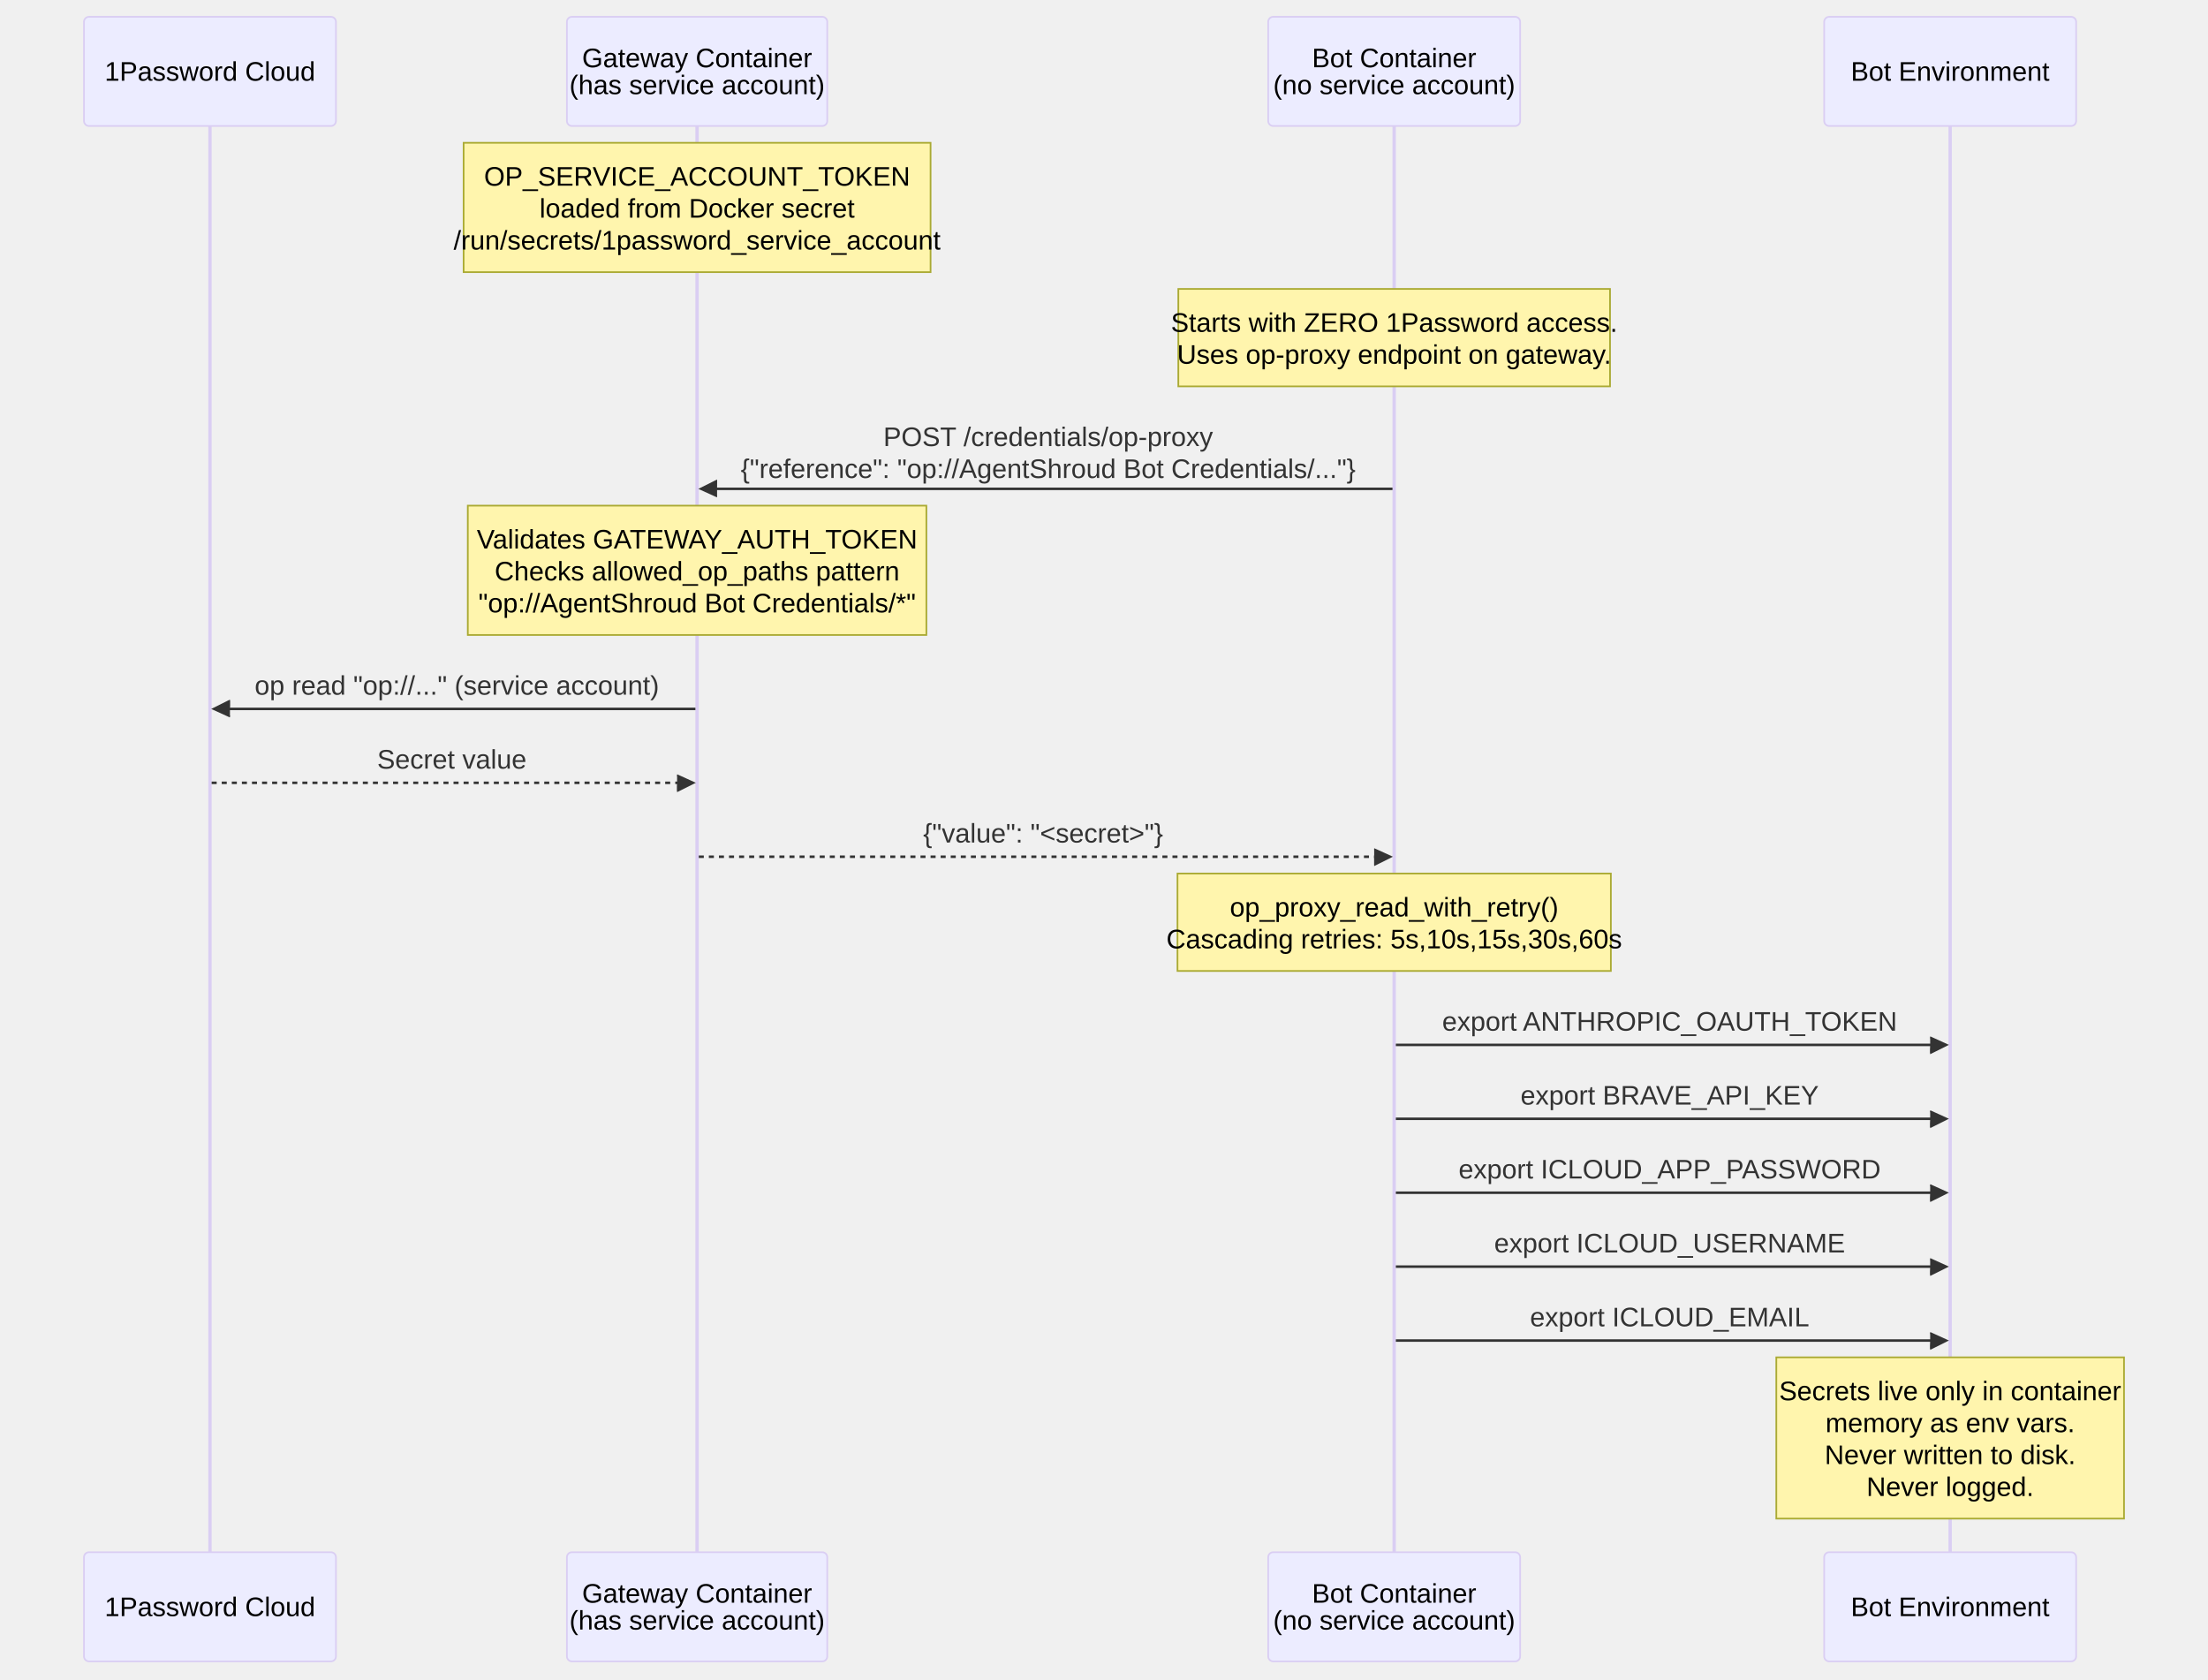
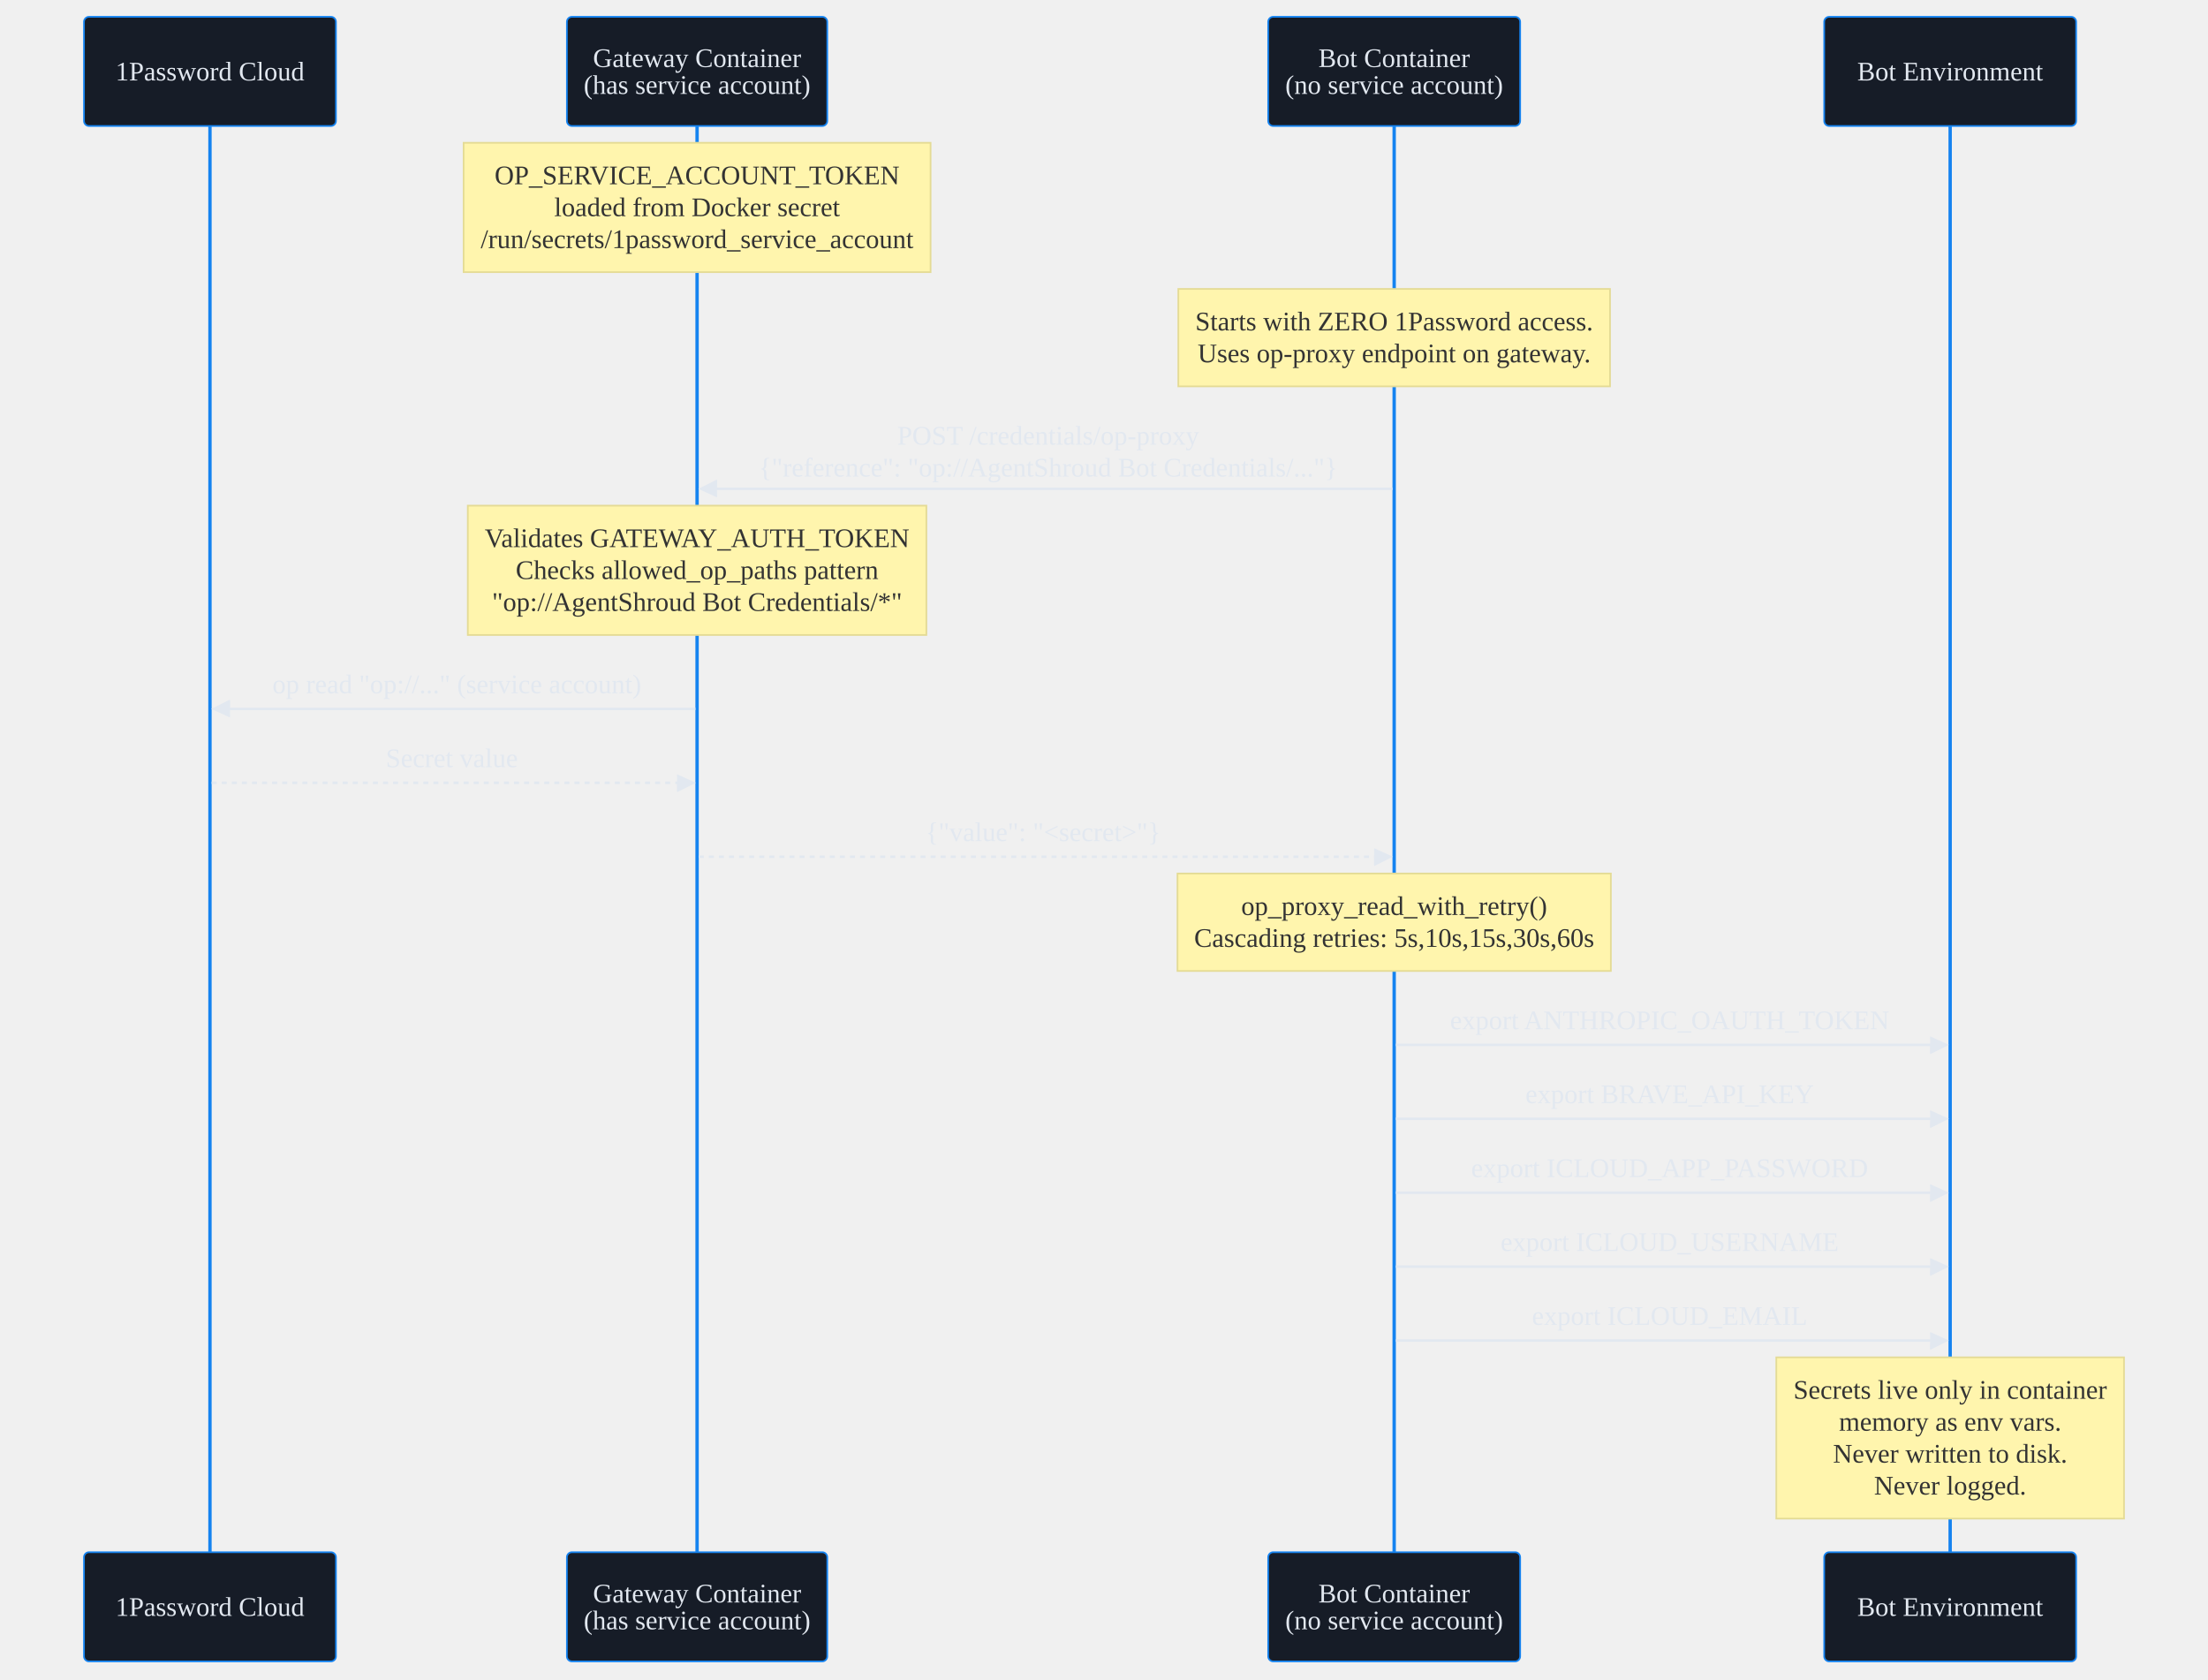
<svg xmlns="http://www.w3.org/2000/svg" id="my-svg" width="100%" style="max-width: 1314.5px; background-color: white;" viewBox="-50 -10 1314.5 1000" role="graphics-document document" aria-roledescription="sequence">
  <g>
    <rect x="1036" y="914" fill="#eaeaea" stroke="#666" width="150" height="65" name="ENV" rx="3" ry="3" class="actor actor-bottom" />
    <text x="1111" y="946.5" dominant-baseline="central" alignment-baseline="central" class="actor actor-box" style="text-anchor: middle; font-size: 16px; font-weight: 400;">
      <tspan x="1111" dy="0">Bot Environment</tspan>
    </text>
  </g>
  <g>
    <rect x="705" y="914" fill="#eaeaea" stroke="#666" width="150" height="65" name="BOT" rx="3" ry="3" class="actor actor-bottom" />
    <text x="780" y="946.5" dominant-baseline="central" alignment-baseline="central" class="actor actor-box" style="text-anchor: middle; font-size: 16px; font-weight: 400;">
      <tspan x="780" dy="-8">Bot Container</tspan>
    </text>
    <text x="780" y="946.5" dominant-baseline="central" alignment-baseline="central" class="actor actor-box" style="text-anchor: middle; font-size: 16px; font-weight: 400;">
      <tspan x="780" dy="8">(no service account)</tspan>
    </text>
  </g>
  <g>
    <rect x="287.5" y="914" fill="#eaeaea" stroke="#666" width="155" height="65" name="GW" rx="3" ry="3" class="actor actor-bottom" />
    <text x="365" y="946.5" dominant-baseline="central" alignment-baseline="central" class="actor actor-box" style="text-anchor: middle; font-size: 16px; font-weight: 400;">
      <tspan x="365" dy="-8">Gateway Container</tspan>
    </text>
    <text x="365" y="946.5" dominant-baseline="central" alignment-baseline="central" class="actor actor-box" style="text-anchor: middle; font-size: 16px; font-weight: 400;">
      <tspan x="365" dy="8">(has service account)</tspan>
    </text>
  </g>
  <g>
    <rect x="0" y="914" fill="#eaeaea" stroke="#666" width="150" height="65" name="OP" rx="3" ry="3" class="actor actor-bottom" />
    <text x="75" y="946.5" dominant-baseline="central" alignment-baseline="central" class="actor actor-box" style="text-anchor: middle; font-size: 16px; font-weight: 400;">
      <tspan x="75" dy="0">1Password Cloud</tspan>
    </text>
  </g>
  <g>
    <line id="actor3" x1="1111" y1="65" x2="1111" y2="914" class="actor-line 200" stroke-width="0.5px" stroke="#999" name="ENV" />
    <g id="root-3">
      <rect x="1036" y="0" fill="#eaeaea" stroke="#666" width="150" height="65" name="ENV" rx="3" ry="3" class="actor actor-top" />
      <text x="1111" y="32.5" dominant-baseline="central" alignment-baseline="central" class="actor actor-box" style="text-anchor: middle; font-size: 16px; font-weight: 400;">
        <tspan x="1111" dy="0">Bot Environment</tspan>
      </text>
    </g>
  </g>
  <g>
    <line id="actor2" x1="780" y1="65" x2="780" y2="914" class="actor-line 200" stroke-width="0.5px" stroke="#999" name="BOT" />
    <g id="root-2">
      <rect x="705" y="0" fill="#eaeaea" stroke="#666" width="150" height="65" name="BOT" rx="3" ry="3" class="actor actor-top" />
      <text x="780" y="32.5" dominant-baseline="central" alignment-baseline="central" class="actor actor-box" style="text-anchor: middle; font-size: 16px; font-weight: 400;">
        <tspan x="780" dy="-8">Bot Container</tspan>
      </text>
      <text x="780" y="32.5" dominant-baseline="central" alignment-baseline="central" class="actor actor-box" style="text-anchor: middle; font-size: 16px; font-weight: 400;">
        <tspan x="780" dy="8">(no service account)</tspan>
      </text>
    </g>
  </g>
  <g>
    <line id="actor1" x1="365" y1="65" x2="365" y2="914" class="actor-line 200" stroke-width="0.5px" stroke="#999" name="GW" />
    <g id="root-1">
      <rect x="287.5" y="0" fill="#eaeaea" stroke="#666" width="155" height="65" name="GW" rx="3" ry="3" class="actor actor-top" />
      <text x="365" y="32.5" dominant-baseline="central" alignment-baseline="central" class="actor actor-box" style="text-anchor: middle; font-size: 16px; font-weight: 400;">
        <tspan x="365" dy="-8">Gateway Container</tspan>
      </text>
      <text x="365" y="32.5" dominant-baseline="central" alignment-baseline="central" class="actor actor-box" style="text-anchor: middle; font-size: 16px; font-weight: 400;">
        <tspan x="365" dy="8">(has service account)</tspan>
      </text>
    </g>
  </g>
  <g>
    <line id="actor0" x1="75" y1="65" x2="75" y2="914" class="actor-line 200" stroke-width="0.5px" stroke="#999" name="OP" />
    <g id="root-0">
      <rect x="0" y="0" fill="#eaeaea" stroke="#666" width="150" height="65" name="OP" rx="3" ry="3" class="actor actor-top" />
      <text x="75" y="32.5" dominant-baseline="central" alignment-baseline="central" class="actor actor-box" style="text-anchor: middle; font-size: 16px; font-weight: 400;">
        <tspan x="75" dy="0">1Password Cloud</tspan>
      </text>
    </g>
  </g>
-   <style>#my-svg{font-family:"trebuchet ms",verdana,arial,sans-serif;font-size:16px;fill:#333;}@keyframes edge-animation-frame{from{stroke-dashoffset:0;}}@keyframes dash{to{stroke-dashoffset:0;}}#my-svg .edge-animation-slow{stroke-dasharray:9,5!important;stroke-dashoffset:900;animation:dash 50s linear infinite;stroke-linecap:round;}#my-svg .edge-animation-fast{stroke-dasharray:9,5!important;stroke-dashoffset:900;animation:dash 20s linear infinite;stroke-linecap:round;}#my-svg .error-icon{fill:#552222;}#my-svg .error-text{fill:#552222;stroke:#552222;}#my-svg .edge-thickness-normal{stroke-width:1px;}#my-svg .edge-thickness-thick{stroke-width:3.5px;}#my-svg .edge-pattern-solid{stroke-dasharray:0;}#my-svg .edge-thickness-invisible{stroke-width:0;fill:none;}#my-svg .edge-pattern-dashed{stroke-dasharray:3;}#my-svg .edge-pattern-dotted{stroke-dasharray:2;}#my-svg .marker{fill:#333333;stroke:#333333;}#my-svg .marker.cross{stroke:#333333;}#my-svg svg{font-family:"trebuchet ms",verdana,arial,sans-serif;font-size:16px;}#my-svg p{margin:0;}#my-svg .actor{stroke:hsl(259.626, 59.777%, 87.902%);fill:#ECECFF;}#my-svg text.actor&gt;tspan{fill:black;stroke:none;}#my-svg .actor-line{stroke:hsl(259.626, 59.777%, 87.902%);}#my-svg .innerArc{stroke-width:1.5;stroke-dasharray:none;}#my-svg .messageLine0{stroke-width:1.5;stroke-dasharray:none;stroke:#333;}#my-svg .messageLine1{stroke-width:1.5;stroke-dasharray:2,2;stroke:#333;}#my-svg #arrowhead path{fill:#333;stroke:#333;}#my-svg .sequenceNumber{fill:white;}#my-svg #sequencenumber{fill:#333;}#my-svg #crosshead path{fill:#333;stroke:#333;}#my-svg .messageText{fill:#333;stroke:none;}#my-svg .labelBox{stroke:hsl(259.626, 59.777%, 87.902%);fill:#ECECFF;}#my-svg .labelText,#my-svg .labelText&gt;tspan{fill:black;stroke:none;}#my-svg .loopText,#my-svg .loopText&gt;tspan{fill:black;stroke:none;}#my-svg .loopLine{stroke-width:2px;stroke-dasharray:2,2;stroke:hsl(259.626, 59.777%, 87.902%);fill:hsl(259.626, 59.777%, 87.902%);}#my-svg .note{stroke:#aaaa33;fill:#fff5ad;}#my-svg .noteText,#my-svg .noteText&gt;tspan{fill:black;stroke:none;}#my-svg .activation0{fill:#f4f4f4;stroke:#666;}#my-svg .activation1{fill:#f4f4f4;stroke:#666;}#my-svg .activation2{fill:#f4f4f4;stroke:#666;}#my-svg .actorPopupMenu{position:absolute;}#my-svg .actorPopupMenuPanel{position:absolute;fill:#ECECFF;box-shadow:0px 8px 16px 0px rgba(0,0,0,0.2);filter:drop-shadow(3px 5px 2px rgb(0 0 0 / 0.4));}#my-svg .actor-man line{stroke:hsl(259.626, 59.777%, 87.902%);fill:#ECECFF;}#my-svg .actor-man circle,#my-svg line{stroke:hsl(259.626, 59.777%, 87.902%);fill:#ECECFF;stroke-width:2px;}#my-svg :root{--mermaid-font-family:"trebuchet ms",verdana,arial,sans-serif;}</style>
+   <style>#my-svg{font-size:14px;fill:#e2e8f0;}@keyframes edge-animation-frame{from{stroke-dashoffset:0;}}@keyframes dash{to{stroke-dashoffset:0;}}#my-svg .edge-animation-slow{stroke-dasharray:9,5!important;stroke-dashoffset:900;animation:dash 50s linear infinite;stroke-linecap:round;}#my-svg .edge-animation-fast{stroke-dasharray:9,5!important;stroke-dashoffset:900;animation:dash 20s linear infinite;stroke-linecap:round;}#my-svg .error-icon{fill:#08090b;}#my-svg .error-text{fill:#f7f6f4;stroke:#f7f6f4;}#my-svg .edge-thickness-normal{stroke-width:1px;}#my-svg .edge-thickness-thick{stroke-width:3.5px;}#my-svg .edge-pattern-solid{stroke-dasharray:0;}#my-svg .edge-thickness-invisible{stroke-width:0;fill:none;}#my-svg .edge-pattern-dashed{stroke-dasharray:3;}#my-svg .edge-pattern-dotted{stroke-dasharray:2;}#my-svg .marker{fill:#3a7bd5;stroke:#3a7bd5;}#my-svg .marker.cross{stroke:#3a7bd5;}#my-svg svg{font-size:14px;}#my-svg p{margin:0;}#my-svg .actor{stroke:#1583f0;fill:#161c27;}#my-svg text.actor&gt;tspan{fill:#e2e8f0;stroke:none;}#my-svg .actor-line{stroke:#1583f0;}#my-svg .innerArc{stroke-width:1.5;stroke-dasharray:none;}#my-svg .messageLine0{stroke-width:1.5;stroke-dasharray:none;stroke:#e2e8f0;}#my-svg .messageLine1{stroke-width:1.5;stroke-dasharray:2,2;stroke:#e2e8f0;}#my-svg #arrowhead path{fill:#e2e8f0;stroke:#e2e8f0;}#my-svg .sequenceNumber{fill:#c5842a;}#my-svg #sequencenumber{fill:#e2e8f0;}#my-svg #crosshead path{fill:#e2e8f0;stroke:#e2e8f0;}#my-svg .messageText{fill:#e2e8f0;stroke:none;}#my-svg .labelBox{stroke:#1583f0;fill:#161c27;}#my-svg .labelText,#my-svg .labelText&gt;tspan{fill:#e2e8f0;stroke:none;}#my-svg .loopText,#my-svg .loopText&gt;tspan{fill:#e2e8f0;stroke:none;}#my-svg .loopLine{stroke-width:2px;stroke-dasharray:2,2;stroke:#1583f0;fill:#1583f0;}#my-svg .note{stroke:hsl(52.683, 60%, 73.922%);fill:#fff5ad;}#my-svg .noteText,#my-svg .noteText&gt;tspan{fill:#333;stroke:none;}#my-svg .activation0{fill:#0f1219;stroke:hsl(222, 25%, 0%);}#my-svg .activation1{fill:#0f1219;stroke:hsl(222, 25%, 0%);}#my-svg .activation2{fill:#0f1219;stroke:hsl(222, 25%, 0%);}#my-svg .actorPopupMenu{position:absolute;}#my-svg .actorPopupMenuPanel{position:absolute;fill:#161c27;box-shadow:0px 8px 16px 0px rgba(0,0,0,0.2);filter:drop-shadow(3px 5px 2px rgb(0 0 0 / 0.4));}#my-svg .actor-man line{stroke:#1583f0;fill:#161c27;}#my-svg .actor-man circle,#my-svg line{stroke:#1583f0;fill:#161c27;stroke-width:2px;}#my-svg :root{--mermaid-font-family:"trebuchet ms",verdana,arial,sans-serif;}</style>
  <g />
  <defs>
    <symbol id="computer" width="24" height="24">
      <path transform="scale(.5)" d="M2 2v13h20v-13h-20zm18 11h-16v-9h16v9zm-10.228 6l.466-1h3.524l.467 1h-4.457zm14.228 3h-24l2-6h2.104l-1.33 4h18.45l-1.297-4h2.073l2 6zm-5-10h-14v-7h14v7z" />
    </symbol>
  </defs>
  <defs>
    <symbol id="database" fill-rule="evenodd" clip-rule="evenodd">
      <path transform="scale(.5)" d="M12.258.001l.256.004.255.005.253.008.251.01.249.012.247.015.246.016.242.019.241.02.239.023.236.024.233.027.231.028.229.031.225.032.223.034.22.036.217.038.214.04.211.041.208.043.205.045.201.046.198.048.194.05.191.051.187.053.183.054.18.056.175.057.172.059.168.06.163.061.16.063.155.064.15.066.074.033.073.033.071.034.07.034.069.035.068.035.067.035.066.035.064.036.064.036.062.036.06.036.06.037.058.037.058.037.055.038.055.038.053.038.052.038.051.039.05.039.048.039.047.039.045.04.044.04.043.04.041.04.04.041.039.041.037.041.036.041.034.041.033.042.032.042.03.042.029.042.027.042.026.043.024.043.023.043.021.043.02.043.018.044.017.043.015.044.013.044.012.044.011.045.009.044.007.045.006.045.004.045.002.045.001.045v17l-.001.045-.002.045-.004.045-.006.045-.007.045-.009.044-.011.045-.012.044-.013.044-.015.044-.017.043-.018.044-.02.043-.021.043-.023.043-.024.043-.026.043-.027.042-.029.042-.03.042-.032.042-.033.042-.034.041-.036.041-.037.041-.039.041-.04.041-.041.04-.043.04-.044.04-.045.04-.047.039-.048.039-.05.039-.051.039-.052.038-.053.038-.055.038-.055.038-.058.037-.058.037-.06.037-.06.036-.062.036-.064.036-.064.036-.066.035-.067.035-.068.035-.069.035-.07.034-.071.034-.073.033-.074.033-.15.066-.155.064-.16.063-.163.061-.168.06-.172.059-.175.057-.18.056-.183.054-.187.053-.191.051-.194.05-.198.048-.201.046-.205.045-.208.043-.211.041-.214.04-.217.038-.22.036-.223.034-.225.032-.229.031-.231.028-.233.027-.236.024-.239.023-.241.02-.242.019-.246.016-.247.015-.249.012-.251.01-.253.008-.255.005-.256.004-.258.001-.258-.001-.256-.004-.255-.005-.253-.008-.251-.01-.249-.012-.247-.015-.245-.016-.243-.019-.241-.02-.238-.023-.236-.024-.234-.027-.231-.028-.228-.031-.226-.032-.223-.034-.22-.036-.217-.038-.214-.04-.211-.041-.208-.043-.204-.045-.201-.046-.198-.048-.195-.05-.19-.051-.187-.053-.184-.054-.179-.056-.176-.057-.172-.059-.167-.06-.164-.061-.159-.063-.155-.064-.151-.066-.074-.033-.072-.033-.072-.034-.07-.034-.069-.035-.068-.035-.067-.035-.066-.035-.064-.036-.063-.036-.062-.036-.061-.036-.06-.037-.058-.037-.057-.037-.056-.038-.055-.038-.053-.038-.052-.038-.051-.039-.049-.039-.049-.039-.046-.039-.046-.04-.044-.04-.043-.04-.041-.04-.04-.041-.039-.041-.037-.041-.036-.041-.034-.041-.033-.042-.032-.042-.03-.042-.029-.042-.027-.042-.026-.043-.024-.043-.023-.043-.021-.043-.02-.043-.018-.044-.017-.043-.015-.044-.013-.044-.012-.044-.011-.045-.009-.044-.007-.045-.006-.045-.004-.045-.002-.045-.001-.045v-17l.001-.045.002-.045.004-.045.006-.045.007-.045.009-.044.011-.045.012-.044.013-.044.015-.044.017-.043.018-.044.02-.043.021-.043.023-.043.024-.043.026-.043.027-.042.029-.042.03-.042.032-.042.033-.042.034-.041.036-.041.037-.041.039-.041.04-.041.041-.04.043-.04.044-.04.046-.04.046-.039.049-.039.049-.039.051-.039.052-.038.053-.038.055-.038.056-.038.057-.037.058-.037.06-.037.061-.036.062-.036.063-.036.064-.036.066-.035.067-.035.068-.035.069-.035.07-.034.072-.034.072-.033.074-.033.151-.066.155-.064.159-.063.164-.061.167-.06.172-.059.176-.057.179-.056.184-.054.187-.053.19-.051.195-.05.198-.048.201-.046.204-.045.208-.043.211-.041.214-.04.217-.038.22-.036.223-.034.226-.032.228-.031.231-.028.234-.027.236-.024.238-.023.241-.02.243-.019.245-.016.247-.015.249-.012.251-.01.253-.008.255-.005.256-.004.258-.001.258.001zm-9.258 20.499v.01l.001.021.003.021.004.022.005.021.006.022.007.022.009.023.01.022.011.023.012.023.013.023.015.023.016.024.017.023.018.024.019.024.021.024.022.025.023.024.024.025.052.049.056.05.061.051.066.051.07.051.075.051.079.052.084.052.088.052.092.052.097.052.102.051.105.052.11.052.114.051.119.051.123.051.127.05.131.05.135.05.139.048.144.049.147.047.152.047.155.047.16.045.163.045.167.043.171.043.176.041.178.041.183.039.187.039.19.037.194.035.197.035.202.033.204.031.209.03.212.029.216.027.219.025.222.024.226.021.23.02.233.018.236.016.24.015.243.012.246.01.249.008.253.005.256.004.259.001.26-.001.257-.004.254-.005.25-.008.247-.011.244-.012.241-.014.237-.016.233-.018.231-.021.226-.021.224-.024.22-.026.216-.027.212-.028.21-.031.205-.031.202-.034.198-.034.194-.036.191-.037.187-.039.183-.04.179-.04.175-.042.172-.043.168-.044.163-.045.16-.046.155-.046.152-.047.148-.048.143-.049.139-.049.136-.05.131-.05.126-.05.123-.051.118-.052.114-.051.11-.052.106-.052.101-.052.096-.052.092-.052.088-.053.083-.051.079-.052.074-.052.07-.051.065-.051.06-.051.056-.05.051-.05.023-.024.023-.025.021-.024.02-.024.019-.024.018-.024.017-.024.015-.023.014-.024.013-.023.012-.023.01-.023.01-.022.008-.022.006-.022.006-.022.004-.022.004-.021.001-.021.001-.021v-4.127l-.077.055-.08.053-.083.054-.085.053-.087.052-.09.052-.093.051-.095.05-.097.05-.1.049-.102.049-.105.048-.106.047-.109.047-.111.046-.114.045-.115.045-.118.044-.12.043-.122.042-.124.042-.126.041-.128.04-.13.04-.132.038-.134.038-.135.037-.138.037-.139.035-.142.035-.143.034-.144.033-.147.032-.148.031-.15.03-.151.03-.153.029-.154.027-.156.027-.158.026-.159.025-.161.024-.162.023-.163.022-.165.021-.166.02-.167.019-.169.018-.169.017-.171.016-.173.015-.173.014-.175.013-.175.012-.177.011-.178.01-.179.008-.179.008-.181.006-.182.005-.182.004-.184.003-.184.002h-.37l-.184-.002-.184-.003-.182-.004-.182-.005-.181-.006-.179-.008-.179-.008-.178-.01-.176-.011-.176-.012-.175-.013-.173-.014-.172-.015-.171-.016-.17-.017-.169-.018-.167-.019-.166-.02-.165-.021-.163-.022-.162-.023-.161-.024-.159-.025-.157-.026-.156-.027-.155-.027-.153-.029-.151-.03-.15-.03-.148-.031-.146-.032-.145-.033-.143-.034-.141-.035-.14-.035-.137-.037-.136-.037-.134-.038-.132-.038-.13-.04-.128-.04-.126-.041-.124-.042-.122-.042-.12-.044-.117-.043-.116-.045-.113-.045-.112-.046-.109-.047-.106-.047-.105-.048-.102-.049-.1-.049-.097-.05-.095-.05-.093-.052-.09-.051-.087-.052-.085-.053-.083-.054-.08-.054-.077-.054v4.127zm0-5.654v.011l.001.021.003.021.004.021.005.022.006.022.007.022.009.022.01.022.011.023.012.023.013.023.015.024.016.023.017.024.018.024.019.024.021.024.022.024.023.025.024.024.052.05.056.05.061.05.066.051.07.051.075.052.079.051.084.052.088.052.092.052.097.052.102.052.105.052.11.051.114.051.119.052.123.05.127.051.131.05.135.049.139.049.144.048.147.048.152.047.155.046.16.045.163.045.167.044.171.042.176.042.178.04.183.04.187.038.19.037.194.036.197.034.202.033.204.032.209.03.212.028.216.027.219.025.222.024.226.022.23.02.233.018.236.016.24.014.243.012.246.01.249.008.253.006.256.003.259.001.26-.001.257-.003.254-.006.25-.008.247-.01.244-.012.241-.015.237-.016.233-.018.231-.02.226-.022.224-.024.22-.025.216-.027.212-.029.21-.03.205-.032.202-.033.198-.035.194-.036.191-.037.187-.039.183-.039.179-.041.175-.042.172-.043.168-.044.163-.045.16-.045.155-.047.152-.047.148-.048.143-.048.139-.05.136-.049.131-.05.126-.051.123-.051.118-.051.114-.052.11-.052.106-.052.101-.052.096-.052.092-.052.088-.052.083-.052.079-.052.074-.051.07-.052.065-.051.06-.05.056-.051.051-.049.023-.025.023-.024.021-.025.02-.024.019-.024.018-.024.017-.024.015-.023.014-.023.013-.024.012-.022.01-.023.01-.023.008-.022.006-.022.006-.022.004-.021.004-.022.001-.021.001-.021v-4.139l-.077.054-.08.054-.083.054-.085.052-.087.053-.09.051-.093.051-.095.051-.097.05-.1.049-.102.049-.105.048-.106.047-.109.047-.111.046-.114.045-.115.044-.118.044-.12.044-.122.042-.124.042-.126.041-.128.04-.13.039-.132.039-.134.038-.135.037-.138.036-.139.036-.142.035-.143.033-.144.033-.147.033-.148.031-.15.03-.151.03-.153.028-.154.028-.156.027-.158.026-.159.025-.161.024-.162.023-.163.022-.165.021-.166.02-.167.019-.169.018-.169.017-.171.016-.173.015-.173.014-.175.013-.175.012-.177.011-.178.009-.179.009-.179.007-.181.007-.182.005-.182.004-.184.003-.184.002h-.37l-.184-.002-.184-.003-.182-.004-.182-.005-.181-.007-.179-.007-.179-.009-.178-.009-.176-.011-.176-.012-.175-.013-.173-.014-.172-.015-.171-.016-.17-.017-.169-.018-.167-.019-.166-.02-.165-.021-.163-.022-.162-.023-.161-.024-.159-.025-.157-.026-.156-.027-.155-.028-.153-.028-.151-.03-.15-.03-.148-.031-.146-.033-.145-.033-.143-.033-.141-.035-.14-.036-.137-.036-.136-.037-.134-.038-.132-.039-.13-.039-.128-.04-.126-.041-.124-.042-.122-.043-.12-.043-.117-.044-.116-.044-.113-.046-.112-.046-.109-.046-.106-.047-.105-.048-.102-.049-.1-.049-.097-.05-.095-.051-.093-.051-.09-.051-.087-.053-.085-.052-.083-.054-.08-.054-.077-.054v4.139zm0-5.666v.011l.001.02.003.022.004.021.005.022.006.021.007.022.009.023.01.022.011.023.012.023.013.023.015.023.016.024.017.024.018.023.019.024.021.025.022.024.023.024.024.025.052.05.056.05.061.05.066.051.07.051.075.052.079.051.084.052.088.052.092.052.097.052.102.052.105.051.11.052.114.051.119.051.123.051.127.05.131.05.135.05.139.049.144.048.147.048.152.047.155.046.16.045.163.045.167.043.171.043.176.042.178.04.183.04.187.038.19.037.194.036.197.034.202.033.204.032.209.03.212.028.216.027.219.025.222.024.226.021.23.02.233.018.236.017.24.014.243.012.246.01.249.008.253.006.256.003.259.001.26-.001.257-.003.254-.006.25-.008.247-.01.244-.013.241-.014.237-.016.233-.018.231-.02.226-.022.224-.024.22-.025.216-.027.212-.029.21-.03.205-.032.202-.033.198-.035.194-.036.191-.037.187-.039.183-.039.179-.041.175-.042.172-.043.168-.044.163-.045.16-.045.155-.047.152-.047.148-.048.143-.049.139-.049.136-.049.131-.051.126-.05.123-.051.118-.052.114-.051.11-.052.106-.052.101-.052.096-.052.092-.052.088-.052.083-.052.079-.052.074-.052.07-.051.065-.051.06-.051.056-.05.051-.049.023-.025.023-.025.021-.024.02-.024.019-.024.018-.024.017-.024.015-.023.014-.024.013-.023.012-.023.01-.022.01-.023.008-.022.006-.022.006-.022.004-.022.004-.021.001-.021.001-.021v-4.153l-.077.054-.08.054-.083.053-.085.053-.087.053-.09.051-.093.051-.095.051-.097.05-.1.049-.102.048-.105.048-.106.048-.109.046-.111.046-.114.046-.115.044-.118.044-.12.043-.122.043-.124.042-.126.041-.128.04-.13.039-.132.039-.134.038-.135.037-.138.036-.139.036-.142.034-.143.034-.144.033-.147.032-.148.032-.15.03-.151.03-.153.028-.154.028-.156.027-.158.026-.159.024-.161.024-.162.023-.163.023-.165.021-.166.02-.167.019-.169.018-.169.017-.171.016-.173.015-.173.014-.175.013-.175.012-.177.01-.178.01-.179.009-.179.007-.181.006-.182.006-.182.004-.184.003-.184.001-.185.001-.185-.001-.184-.001-.184-.003-.182-.004-.182-.006-.181-.006-.179-.007-.179-.009-.178-.01-.176-.01-.176-.012-.175-.013-.173-.014-.172-.015-.171-.016-.17-.017-.169-.018-.167-.019-.166-.02-.165-.021-.163-.023-.162-.023-.161-.024-.159-.024-.157-.026-.156-.027-.155-.028-.153-.028-.151-.03-.15-.03-.148-.032-.146-.032-.145-.033-.143-.034-.141-.034-.14-.036-.137-.036-.136-.037-.134-.038-.132-.039-.13-.039-.128-.041-.126-.041-.124-.041-.122-.043-.12-.043-.117-.044-.116-.044-.113-.046-.112-.046-.109-.046-.106-.048-.105-.048-.102-.048-.1-.05-.097-.049-.095-.051-.093-.051-.09-.052-.087-.052-.085-.053-.083-.053-.08-.054-.077-.054v4.153zm8.74-8.179l-.257.004-.254.005-.25.008-.247.011-.244.012-.241.014-.237.016-.233.018-.231.021-.226.022-.224.023-.22.026-.216.027-.212.028-.21.031-.205.032-.202.033-.198.034-.194.036-.191.038-.187.038-.183.04-.179.041-.175.042-.172.043-.168.043-.163.045-.16.046-.155.046-.152.048-.148.048-.143.048-.139.049-.136.05-.131.05-.126.051-.123.051-.118.051-.114.052-.11.052-.106.052-.101.052-.096.052-.092.052-.088.052-.083.052-.079.052-.074.051-.07.052-.065.051-.06.05-.056.05-.051.05-.023.025-.023.024-.021.024-.02.025-.019.024-.018.024-.017.023-.015.024-.014.023-.013.023-.012.023-.01.023-.01.022-.008.022-.006.023-.006.021-.004.022-.004.021-.001.021-.001.021.001.021.001.021.004.021.004.022.006.021.006.023.008.022.01.022.01.023.012.023.013.023.014.023.015.024.017.023.018.024.019.024.02.025.021.024.023.024.023.025.051.05.056.05.06.05.065.051.07.052.074.051.079.052.083.052.088.052.092.052.096.052.101.052.106.052.11.052.114.052.118.051.123.051.126.051.131.05.136.05.139.049.143.048.148.048.152.048.155.046.16.046.163.045.168.043.172.043.175.042.179.041.183.04.187.038.191.038.194.036.198.034.202.033.205.032.21.031.212.028.216.027.22.026.224.023.226.022.231.021.233.018.237.016.241.014.244.012.247.011.25.008.254.005.257.004.26.001.26-.001.257-.004.254-.005.25-.008.247-.011.244-.012.241-.014.237-.016.233-.018.231-.021.226-.022.224-.023.22-.026.216-.027.212-.028.21-.031.205-.032.202-.033.198-.034.194-.036.191-.038.187-.038.183-.04.179-.041.175-.042.172-.043.168-.043.163-.045.16-.046.155-.046.152-.048.148-.048.143-.048.139-.049.136-.05.131-.05.126-.051.123-.051.118-.051.114-.052.11-.052.106-.052.101-.052.096-.052.092-.052.088-.052.083-.052.079-.052.074-.051.07-.052.065-.051.06-.05.056-.05.051-.05.023-.025.023-.024.021-.024.02-.025.019-.024.018-.024.017-.023.015-.024.014-.023.013-.023.012-.023.01-.023.01-.022.008-.022.006-.023.006-.021.004-.022.004-.021.001-.021.001-.021-.001-.021-.001-.021-.004-.021-.004-.022-.006-.021-.006-.023-.008-.022-.01-.022-.01-.023-.012-.023-.013-.023-.014-.023-.015-.024-.017-.023-.018-.024-.019-.024-.02-.025-.021-.024-.023-.024-.023-.025-.051-.05-.056-.05-.06-.05-.065-.051-.07-.052-.074-.051-.079-.052-.083-.052-.088-.052-.092-.052-.096-.052-.101-.052-.106-.052-.11-.052-.114-.052-.118-.051-.123-.051-.126-.051-.131-.05-.136-.05-.139-.049-.143-.048-.148-.048-.152-.048-.155-.046-.16-.046-.163-.045-.168-.043-.172-.043-.175-.042-.179-.041-.183-.04-.187-.038-.191-.038-.194-.036-.198-.034-.202-.033-.205-.032-.21-.031-.212-.028-.216-.027-.22-.026-.224-.023-.226-.022-.231-.021-.233-.018-.237-.016-.241-.014-.244-.012-.247-.011-.25-.008-.254-.005-.257-.004-.26-.001-.26.001z" />
    </symbol>
  </defs>
  <defs>
    <symbol id="clock" width="24" height="24">
      <path transform="scale(.5)" d="M12 2c5.514 0 10 4.486 10 10s-4.486 10-10 10-10-4.486-10-10 4.486-10 10-10zm0-2c-6.627 0-12 5.373-12 12s5.373 12 12 12 12-5.373 12-12-5.373-12-12-12zm5.848 12.459c.202.038.202.333.001.372-1.907.361-6.045 1.111-6.547 1.111-.719 0-1.301-.582-1.301-1.301 0-.512.77-5.447 1.125-7.445.034-.192.312-.181.343.014l.985 6.238 5.394 1.011z" />
    </symbol>
  </defs>
  <defs>
    <marker id="arrowhead" refX="7.9" refY="5" markerUnits="userSpaceOnUse" markerWidth="12" markerHeight="12" orient="auto-start-reverse">
      <path d="M -1 0 L 10 5 L 0 10 z" />
    </marker>
  </defs>
  <defs>
    <marker id="crosshead" markerWidth="15" markerHeight="8" orient="auto" refX="4" refY="4.5">
      <path fill="none" stroke="#000000" stroke-width="1pt" d="M 1,2 L 6,7 M 6,2 L 1,7" style="stroke-dasharray: 0, 0;" />
    </marker>
  </defs>
  <defs>
    <marker id="filled-head" refX="15.5" refY="7" markerWidth="20" markerHeight="28" orient="auto">
      <path d="M 18,7 L9,13 L14,7 L9,1 Z" />
    </marker>
  </defs>
  <defs>
    <marker id="sequencenumber" refX="15" refY="15" markerWidth="60" markerHeight="40" orient="auto">
      <circle cx="15" cy="15" r="6" />
    </marker>
  </defs>
  <g>
    <rect x="226" y="75" fill="#EDF2AE" stroke="#666" width="278" height="77" class="note" />
    <text x="365" y="80" text-anchor="middle" dominant-baseline="middle" alignment-baseline="middle" class="noteText" dy="1em" style="font-size: 16px; font-weight: 400;">
      <tspan x="365">OP_SERVICE_ACCOUNT_TOKEN</tspan>
    </text>
    <text x="365" y="99" text-anchor="middle" dominant-baseline="middle" alignment-baseline="middle" class="noteText" dy="1em" style="font-size: 16px; font-weight: 400;">
      <tspan x="365">loaded from Docker secret</tspan>
    </text>
    <text x="365" y="118" text-anchor="middle" dominant-baseline="middle" alignment-baseline="middle" class="noteText" dy="1em" style="font-size: 16px; font-weight: 400;">
      <tspan x="365">/run/secrets/1password_service_account</tspan>
    </text>
  </g>
  <g>
    <rect x="651.5" y="162" fill="#EDF2AE" stroke="#666" width="257" height="58" class="note" />
    <text x="780" y="167" text-anchor="middle" dominant-baseline="middle" alignment-baseline="middle" class="noteText" dy="1em" style="font-size: 16px; font-weight: 400;">
      <tspan x="780">Starts with ZERO 1Password access.</tspan>
    </text>
    <text x="780" y="186" text-anchor="middle" dominant-baseline="middle" alignment-baseline="middle" class="noteText" dy="1em" style="font-size: 16px; font-weight: 400;">
      <tspan x="780">Uses op-proxy endpoint on gateway.</tspan>
    </text>
  </g>
  <g>
    <rect x="228.5" y="291" fill="#EDF2AE" stroke="#666" width="273" height="77" class="note" />
    <text x="365" y="296" text-anchor="middle" dominant-baseline="middle" alignment-baseline="middle" class="noteText" dy="1em" style="font-size: 16px; font-weight: 400;">
      <tspan x="365">Validates GATEWAY_AUTH_TOKEN</tspan>
    </text>
    <text x="365" y="315" text-anchor="middle" dominant-baseline="middle" alignment-baseline="middle" class="noteText" dy="1em" style="font-size: 16px; font-weight: 400;">
      <tspan x="365">Checks allowed_op_paths pattern</tspan>
    </text>
    <text x="365" y="334" text-anchor="middle" dominant-baseline="middle" alignment-baseline="middle" class="noteText" dy="1em" style="font-size: 16px; font-weight: 400;">
      <tspan x="365">"op://AgentShroud Bot Credentials/*"</tspan>
    </text>
  </g>
  <g>
    <rect x="651" y="510" fill="#EDF2AE" stroke="#666" width="258" height="58" class="note" />
    <text x="780" y="515" text-anchor="middle" dominant-baseline="middle" alignment-baseline="middle" class="noteText" dy="1em" style="font-size: 16px; font-weight: 400;">
      <tspan x="780">op_proxy_read_with_retry()</tspan>
    </text>
    <text x="780" y="534" text-anchor="middle" dominant-baseline="middle" alignment-baseline="middle" class="noteText" dy="1em" style="font-size: 16px; font-weight: 400;">
      <tspan x="780">Cascading retries: 5s,10s,15s,30s,60s</tspan>
    </text>
  </g>
  <g>
    <rect x="1007.5" y="798" fill="#EDF2AE" stroke="#666" width="207" height="96" class="note" />
    <text x="1111" y="803" text-anchor="middle" dominant-baseline="middle" alignment-baseline="middle" class="noteText" dy="1em" style="font-size: 16px; font-weight: 400;">
      <tspan x="1111">Secrets live only in container</tspan>
    </text>
    <text x="1111" y="822" text-anchor="middle" dominant-baseline="middle" alignment-baseline="middle" class="noteText" dy="1em" style="font-size: 16px; font-weight: 400;">
      <tspan x="1111">memory as env vars.</tspan>
    </text>
    <text x="1111" y="841" text-anchor="middle" dominant-baseline="middle" alignment-baseline="middle" class="noteText" dy="1em" style="font-size: 16px; font-weight: 400;">
      <tspan x="1111">Never written to disk.</tspan>
    </text>
    <text x="1111" y="860" text-anchor="middle" dominant-baseline="middle" alignment-baseline="middle" class="noteText" dy="1em" style="font-size: 16px; font-weight: 400;">
      <tspan x="1111">Never logged.</tspan>
    </text>
  </g>
  <text x="574" y="235" text-anchor="middle" dominant-baseline="middle" alignment-baseline="middle" class="messageText" dy="1em" style="font-size: 16px; font-weight: 400;">POST /credentials/op-proxy</text>
  <text x="574" y="254" text-anchor="middle" dominant-baseline="middle" alignment-baseline="middle" class="messageText" dy="1em" style="font-size: 16px; font-weight: 400;">{"reference": "op://AgentShroud Bot Credentials/..."}</text>
  <line x1="779" y1="281" x2="369" y2="281" class="messageLine0" stroke-width="2" stroke="none" marker-end="url(#arrowhead)" style="fill: none;" />
  <text x="222" y="383" text-anchor="middle" dominant-baseline="middle" alignment-baseline="middle" class="messageText" dy="1em" style="font-size: 16px; font-weight: 400;">op read "op://..." (service account)</text>
  <line x1="364" y1="412" x2="79" y2="412" class="messageLine0" stroke-width="2" stroke="none" marker-end="url(#arrowhead)" style="fill: none;" />
  <text x="219" y="427" text-anchor="middle" dominant-baseline="middle" alignment-baseline="middle" class="messageText" dy="1em" style="font-size: 16px; font-weight: 400;">Secret value</text>
  <line x1="76" y1="456" x2="361" y2="456" class="messageLine1" stroke-width="2" stroke="none" marker-end="url(#arrowhead)" style="stroke-dasharray: 3, 3; fill: none;" />
  <text x="571" y="471" text-anchor="middle" dominant-baseline="middle" alignment-baseline="middle" class="messageText" dy="1em" style="font-size: 16px; font-weight: 400;">{"value": "&lt;secret&gt;"}</text>
  <line x1="366" y1="500" x2="776" y2="500" class="messageLine1" stroke-width="2" stroke="none" marker-end="url(#arrowhead)" style="stroke-dasharray: 3, 3; fill: none;" />
  <text x="944" y="583" text-anchor="middle" dominant-baseline="middle" alignment-baseline="middle" class="messageText" dy="1em" style="font-size: 16px; font-weight: 400;">export ANTHROPIC_OAUTH_TOKEN</text>
  <line x1="781" y1="612" x2="1107" y2="612" class="messageLine0" stroke-width="2" stroke="none" marker-end="url(#arrowhead)" style="fill: none;" />
  <text x="944" y="627" text-anchor="middle" dominant-baseline="middle" alignment-baseline="middle" class="messageText" dy="1em" style="font-size: 16px; font-weight: 400;">export BRAVE_API_KEY</text>
  <line x1="781" y1="656" x2="1107" y2="656" class="messageLine0" stroke-width="2" stroke="none" marker-end="url(#arrowhead)" style="fill: none;" />
  <text x="944" y="671" text-anchor="middle" dominant-baseline="middle" alignment-baseline="middle" class="messageText" dy="1em" style="font-size: 16px; font-weight: 400;">export ICLOUD_APP_PASSWORD</text>
  <line x1="781" y1="700" x2="1107" y2="700" class="messageLine0" stroke-width="2" stroke="none" marker-end="url(#arrowhead)" style="fill: none;" />
  <text x="944" y="715" text-anchor="middle" dominant-baseline="middle" alignment-baseline="middle" class="messageText" dy="1em" style="font-size: 16px; font-weight: 400;">export ICLOUD_USERNAME</text>
  <line x1="781" y1="744" x2="1107" y2="744" class="messageLine0" stroke-width="2" stroke="none" marker-end="url(#arrowhead)" style="fill: none;" />
  <text x="944" y="759" text-anchor="middle" dominant-baseline="middle" alignment-baseline="middle" class="messageText" dy="1em" style="font-size: 16px; font-weight: 400;">export ICLOUD_EMAIL</text>
  <line x1="781" y1="788" x2="1107" y2="788" class="messageLine0" stroke-width="2" stroke="none" marker-end="url(#arrowhead)" style="fill: none;" />
</svg>
